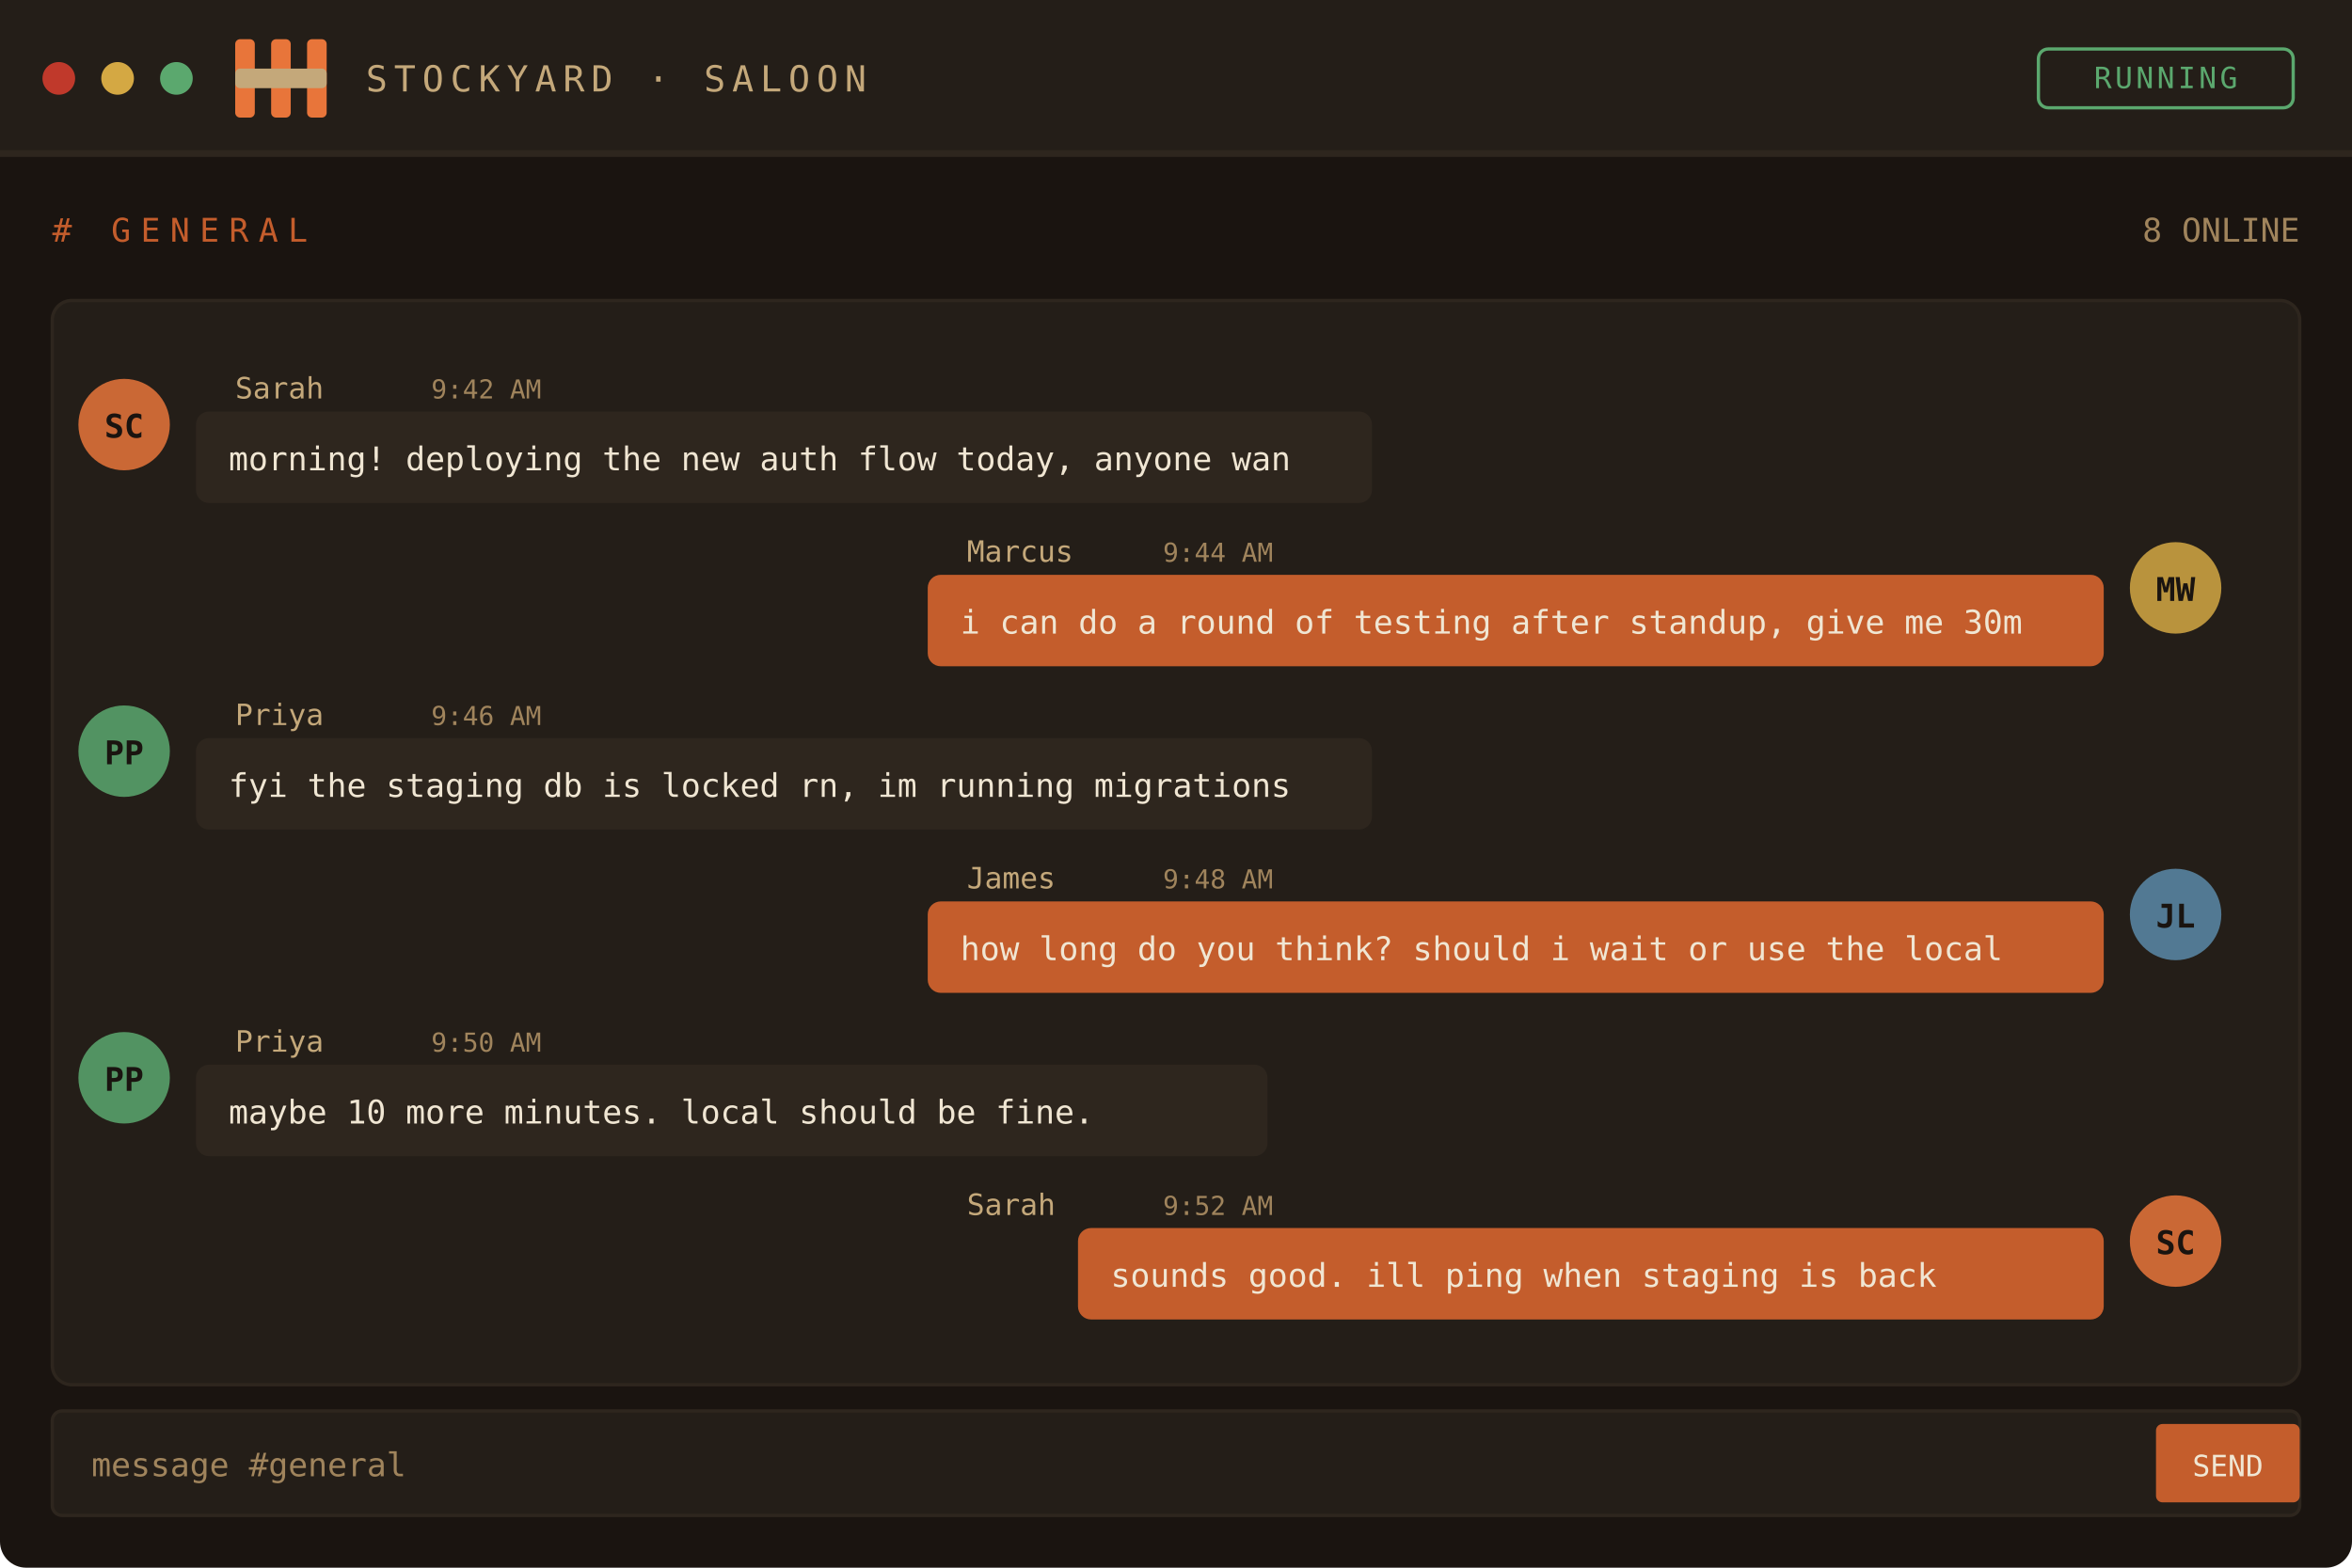
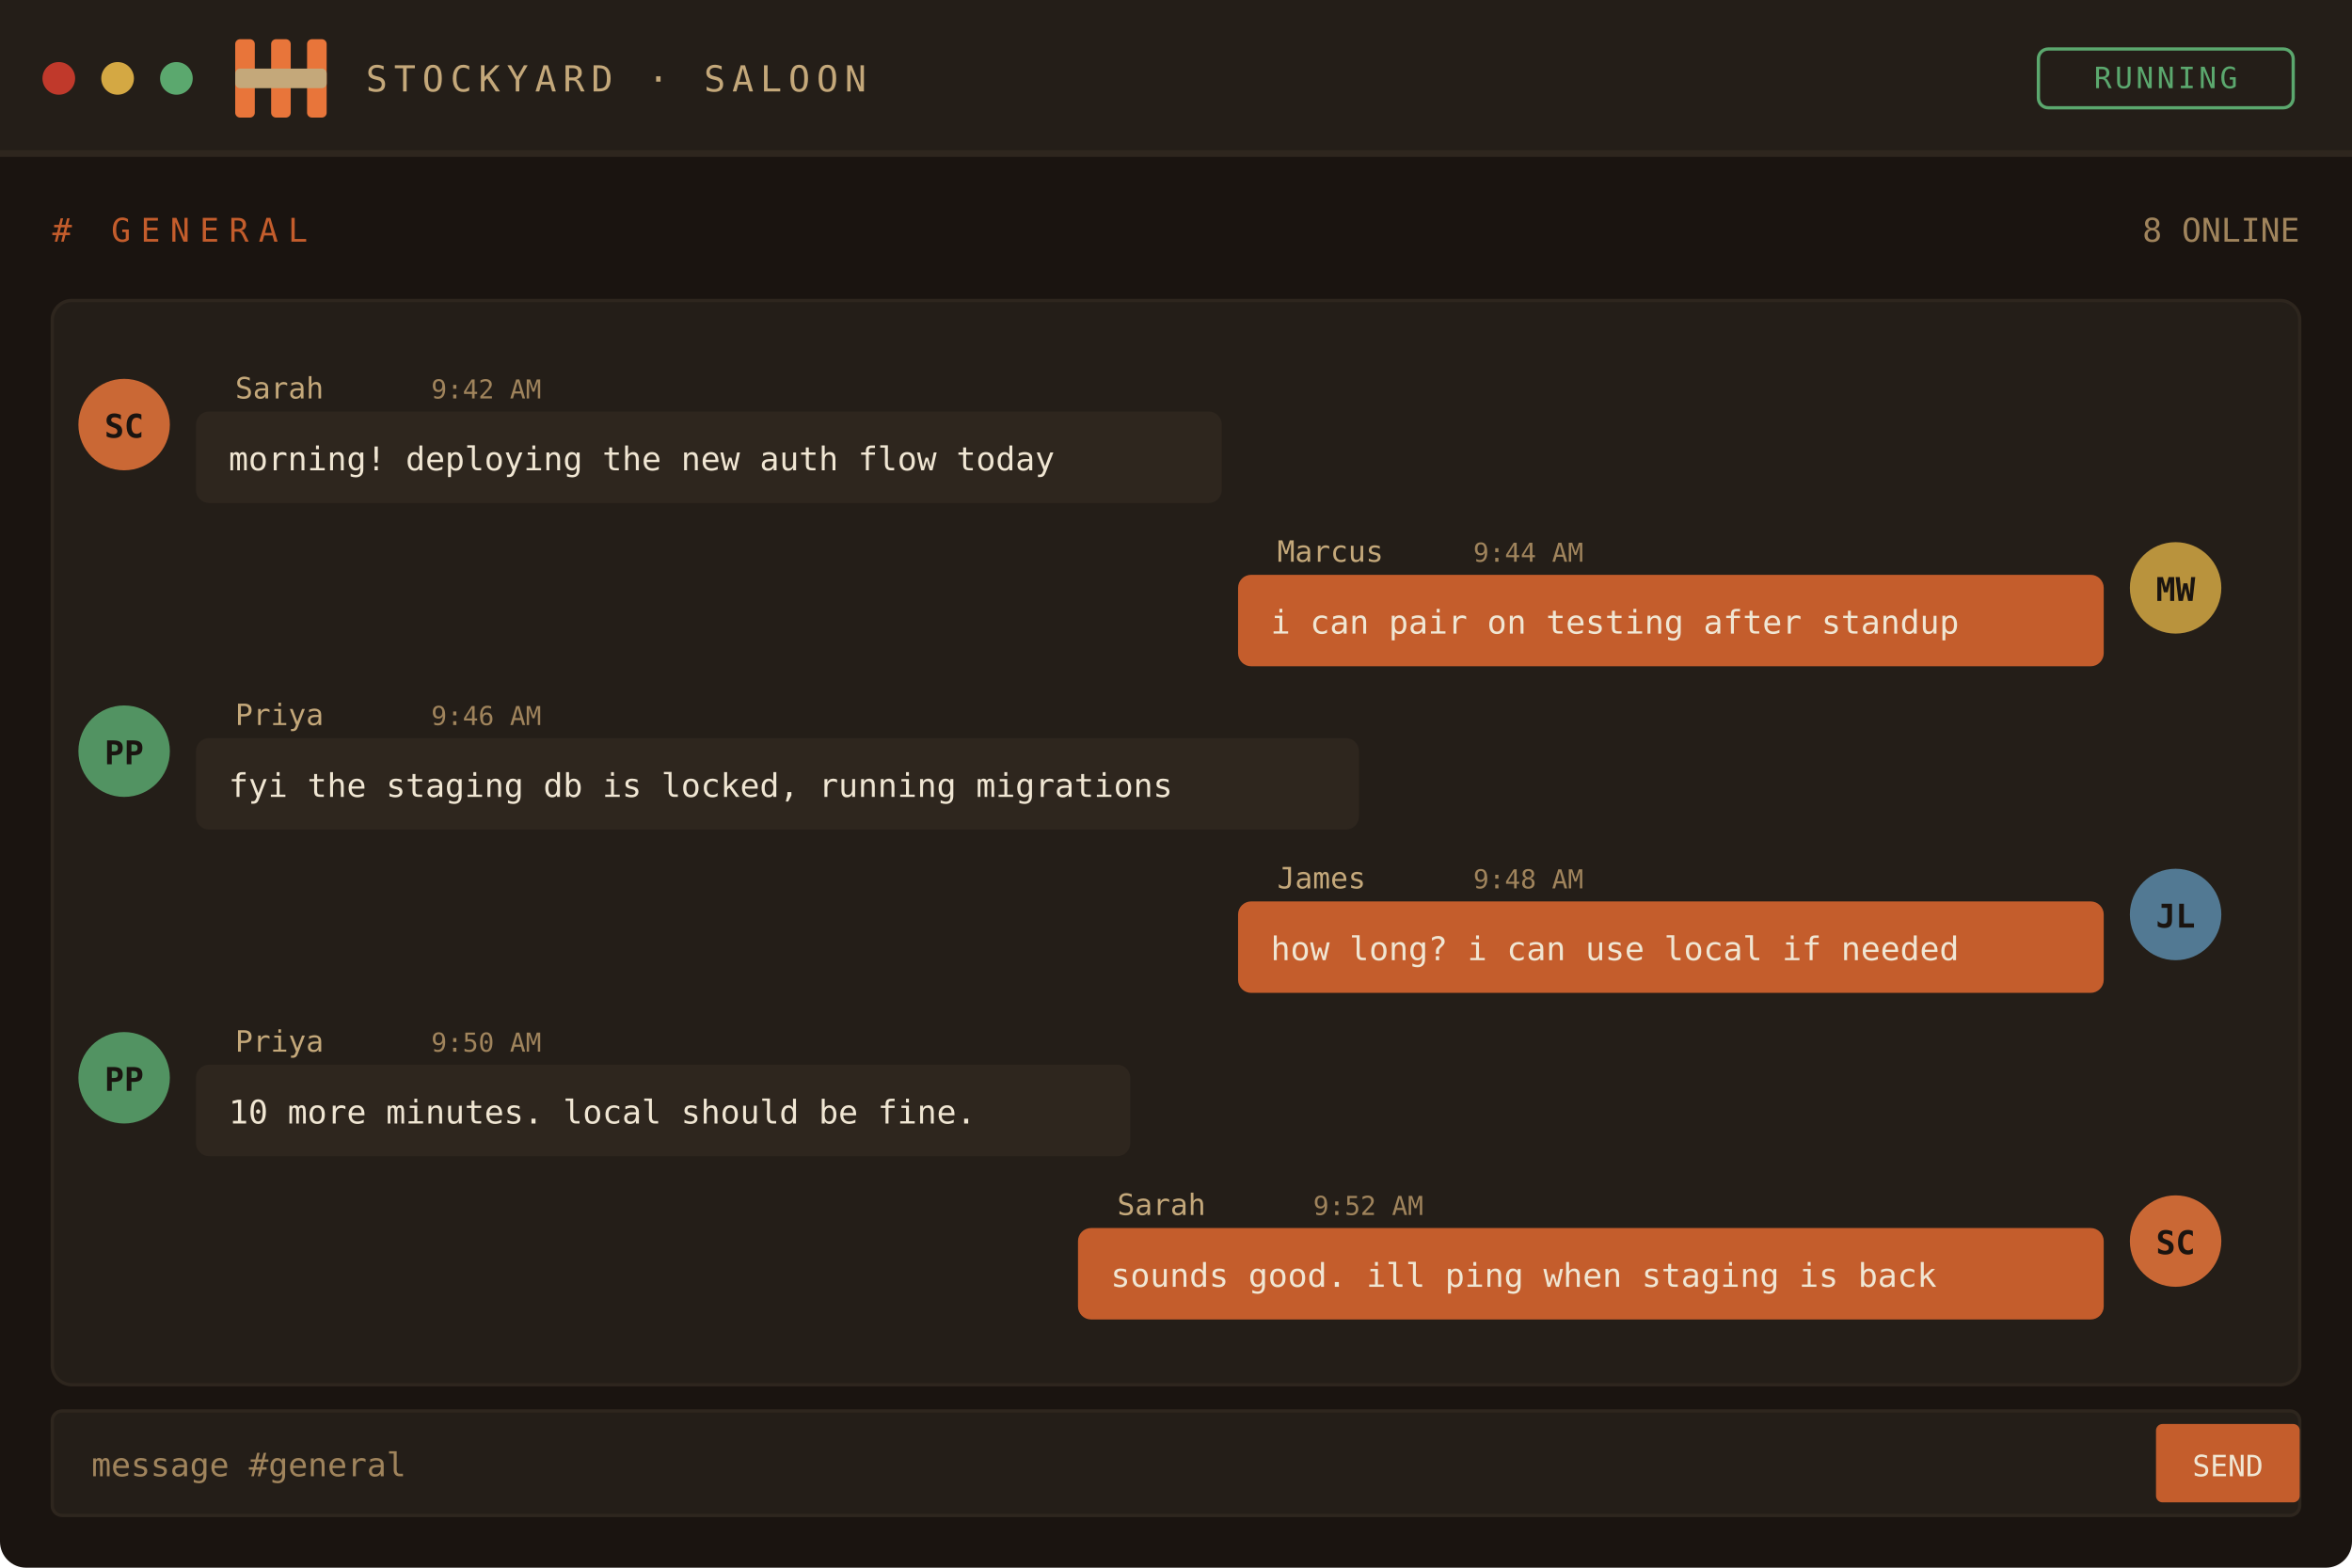
<svg xmlns="http://www.w3.org/2000/svg" width="720" height="480" viewBox="0 0 720 480" role="img" aria-label="Saloon dashboard mockup">
  <rect width="720" height="480" rx="8" fill="#1a1410" />
  <rect width="720" height="48" fill="#241e18" />
  <rect y="46" width="720" height="2" fill="#2e261e" />
  <circle cx="18" cy="24" r="5" fill="#c0392b" />
  <circle cx="36" cy="24" r="5" fill="#d4a843" />
  <circle cx="54" cy="24" r="5" fill="#5ba86e" />
  <rect x="72" y="12" width="6" height="24" rx="1.5" fill="#e8753a" />
  <rect x="83" y="12" width="6" height="24" rx="1.5" fill="#e8753a" />
  <rect x="94" y="12" width="6" height="24" rx="1.5" fill="#e8753a" />
  <rect x="72" y="21" width="28" height="6" rx="1.5" fill="#c4a87a" />
  <text x="112" y="28" fill="#c4a87a" font-size="11" font-family="JetBrains Mono,monospace" letter-spacing="2">STOCKYARD · SALOON</text>
  <rect x="624" y="15" width="78" height="18" rx="3" fill="none" stroke="#5ba86e" stroke-width="1" />
  <text x="663" y="27" text-anchor="middle" fill="#5ba86e" font-size="9" font-family="JetBrains Mono,monospace" letter-spacing="1">RUNNING</text>
  <text x="16" y="74" fill="#c45d2c" font-size="10" font-family="JetBrains Mono,monospace" letter-spacing="3"># GENERAL</text>
  <text x="704" y="74" text-anchor="end" fill="#a0845c" font-size="10" font-family="JetBrains Mono,monospace">8 ONLINE</text>
  <rect x="16" y="92" width="688" height="332" rx="6" fill="#241e18" stroke="#2e261e" />
  <circle cx="38" cy="130" r="14" fill="#e8753a" opacity="0.85" />
  <text x="38" y="134" text-anchor="middle" fill="#1a1410" font-size="10" font-family="JetBrains Mono,monospace" font-weight="bold">SC</text>
  <text x="72" y="122" fill="#c4a87a" font-size="9" font-family="JetBrains Mono,monospace">Sarah</text>
  <text x="132" y="122" fill="#a0845c" font-size="8" font-family="JetBrains Mono,monospace">9:42 AM</text>
-   <rect x="60" y="126" width="360" height="28" rx="4" fill="#2e261e" />
-   <text x="70" y="144" fill="#f0e6d3" font-size="10" font-family="JetBrains Mono,monospace">morning! deploying the new auth flow today, anyone wan</text>
+   <rect x="60" y="126" width="314" height="28" rx="4" fill="#2e261e" />
+   <text x="70" y="144" fill="#f0e6d3" font-size="10" font-family="JetBrains Mono,monospace">morning! deploying the new auth flow today</text>
  <circle cx="666" cy="180" r="14" fill="#d4a843" opacity="0.85" />
  <text x="666" y="184" text-anchor="middle" fill="#1a1410" font-size="10" font-family="JetBrains Mono,monospace" font-weight="bold">MW</text>
-   <text x="296" y="172" fill="#c4a87a" font-size="9" font-family="JetBrains Mono,monospace">Marcus</text>
-   <text x="356" y="172" fill="#a0845c" font-size="8" font-family="JetBrains Mono,monospace">9:44 AM</text>
-   <rect x="284" y="176" width="360" height="28" rx="4" fill="#c45d2c" />
-   <text x="294" y="194" fill="#f0e6d3" font-size="10" font-family="JetBrains Mono,monospace">i can do a round of testing after standup, give me 30m</text>
+   <text x="391" y="172" fill="#c4a87a" font-size="9" font-family="JetBrains Mono,monospace">Marcus</text>
+   <text x="451" y="172" fill="#a0845c" font-size="8" font-family="JetBrains Mono,monospace">9:44 AM</text>
+   <rect x="379" y="176" width="265" height="28" rx="4" fill="#c45d2c" />
+   <text x="389" y="194" fill="#f0e6d3" font-size="10" font-family="JetBrains Mono,monospace">i can pair on testing after standup</text>
  <circle cx="38" cy="230" r="14" fill="#5ba86e" opacity="0.85" />
  <text x="38" y="234" text-anchor="middle" fill="#1a1410" font-size="10" font-family="JetBrains Mono,monospace" font-weight="bold">PP</text>
  <text x="72" y="222" fill="#c4a87a" font-size="9" font-family="JetBrains Mono,monospace">Priya</text>
  <text x="132" y="222" fill="#a0845c" font-size="8" font-family="JetBrains Mono,monospace">9:46 AM</text>
-   <rect x="60" y="226" width="360" height="28" rx="4" fill="#2e261e" />
-   <text x="70" y="244" fill="#f0e6d3" font-size="10" font-family="JetBrains Mono,monospace">fyi the staging db is locked rn, im running migrations</text>
+   <rect x="60" y="226" width="356" height="28" rx="4" fill="#2e261e" />
+   <text x="70" y="244" fill="#f0e6d3" font-size="10" font-family="JetBrains Mono,monospace">fyi the staging db is locked, running migrations</text>
  <circle cx="666" cy="280" r="14" fill="#5b8aa8" opacity="0.85" />
  <text x="666" y="284" text-anchor="middle" fill="#1a1410" font-size="10" font-family="JetBrains Mono,monospace" font-weight="bold">JL</text>
-   <text x="296" y="272" fill="#c4a87a" font-size="9" font-family="JetBrains Mono,monospace">James</text>
-   <text x="356" y="272" fill="#a0845c" font-size="8" font-family="JetBrains Mono,monospace">9:48 AM</text>
-   <rect x="284" y="276" width="360" height="28" rx="4" fill="#c45d2c" />
-   <text x="294" y="294" fill="#f0e6d3" font-size="10" font-family="JetBrains Mono,monospace">how long do you think? should i wait or use the local </text>
+   <text x="391" y="272" fill="#c4a87a" font-size="9" font-family="JetBrains Mono,monospace">James</text>
+   <text x="451" y="272" fill="#a0845c" font-size="8" font-family="JetBrains Mono,monospace">9:48 AM</text>
+   <rect x="379" y="276" width="265" height="28" rx="4" fill="#c45d2c" />
+   <text x="389" y="294" fill="#f0e6d3" font-size="10" font-family="JetBrains Mono,monospace">how long? i can use local if needed</text>
  <circle cx="38" cy="330" r="14" fill="#5ba86e" opacity="0.85" />
  <text x="38" y="334" text-anchor="middle" fill="#1a1410" font-size="10" font-family="JetBrains Mono,monospace" font-weight="bold">PP</text>
  <text x="72" y="322" fill="#c4a87a" font-size="9" font-family="JetBrains Mono,monospace">Priya</text>
  <text x="132" y="322" fill="#a0845c" font-size="8" font-family="JetBrains Mono,monospace">9:50 AM</text>
-   <rect x="60" y="326" width="328" height="28" rx="4" fill="#2e261e" />
-   <text x="70" y="344" fill="#f0e6d3" font-size="10" font-family="JetBrains Mono,monospace">maybe 10 more minutes. local should be fine.</text>
+   <rect x="60" y="326" width="286" height="28" rx="4" fill="#2e261e" />
+   <text x="70" y="344" fill="#f0e6d3" font-size="10" font-family="JetBrains Mono,monospace">10 more minutes. local should be fine.</text>
  <circle cx="666" cy="380" r="14" fill="#e8753a" opacity="0.85" />
  <text x="666" y="384" text-anchor="middle" fill="#1a1410" font-size="10" font-family="JetBrains Mono,monospace" font-weight="bold">SC</text>
-   <text x="296" y="372" fill="#c4a87a" font-size="9" font-family="JetBrains Mono,monospace">Sarah</text>
-   <text x="356" y="372" fill="#a0845c" font-size="8" font-family="JetBrains Mono,monospace">9:52 AM</text>
+   <text x="342" y="372" fill="#c4a87a" font-size="9" font-family="JetBrains Mono,monospace">Sarah</text>
+   <text x="402" y="372" fill="#a0845c" font-size="8" font-family="JetBrains Mono,monospace">9:52 AM</text>
  <rect x="330" y="376" width="314" height="28" rx="4" fill="#c45d2c" />
  <text x="340" y="394" fill="#f0e6d3" font-size="10" font-family="JetBrains Mono,monospace">sounds good. ill ping when staging is back</text>
  <rect x="16" y="432" width="688" height="32" rx="3" fill="#241e18" stroke="#2e261e" />
  <text x="28" y="452" fill="#a0845c" font-size="10" font-family="JetBrains Mono,monospace">message #general</text>
  <rect x="660" y="436" width="44" height="24" rx="2" fill="#c45d2c" />
  <text x="682" y="452" text-anchor="middle" fill="#f0e6d3" font-size="9" font-family="JetBrains Mono,monospace">SEND</text>
</svg>
